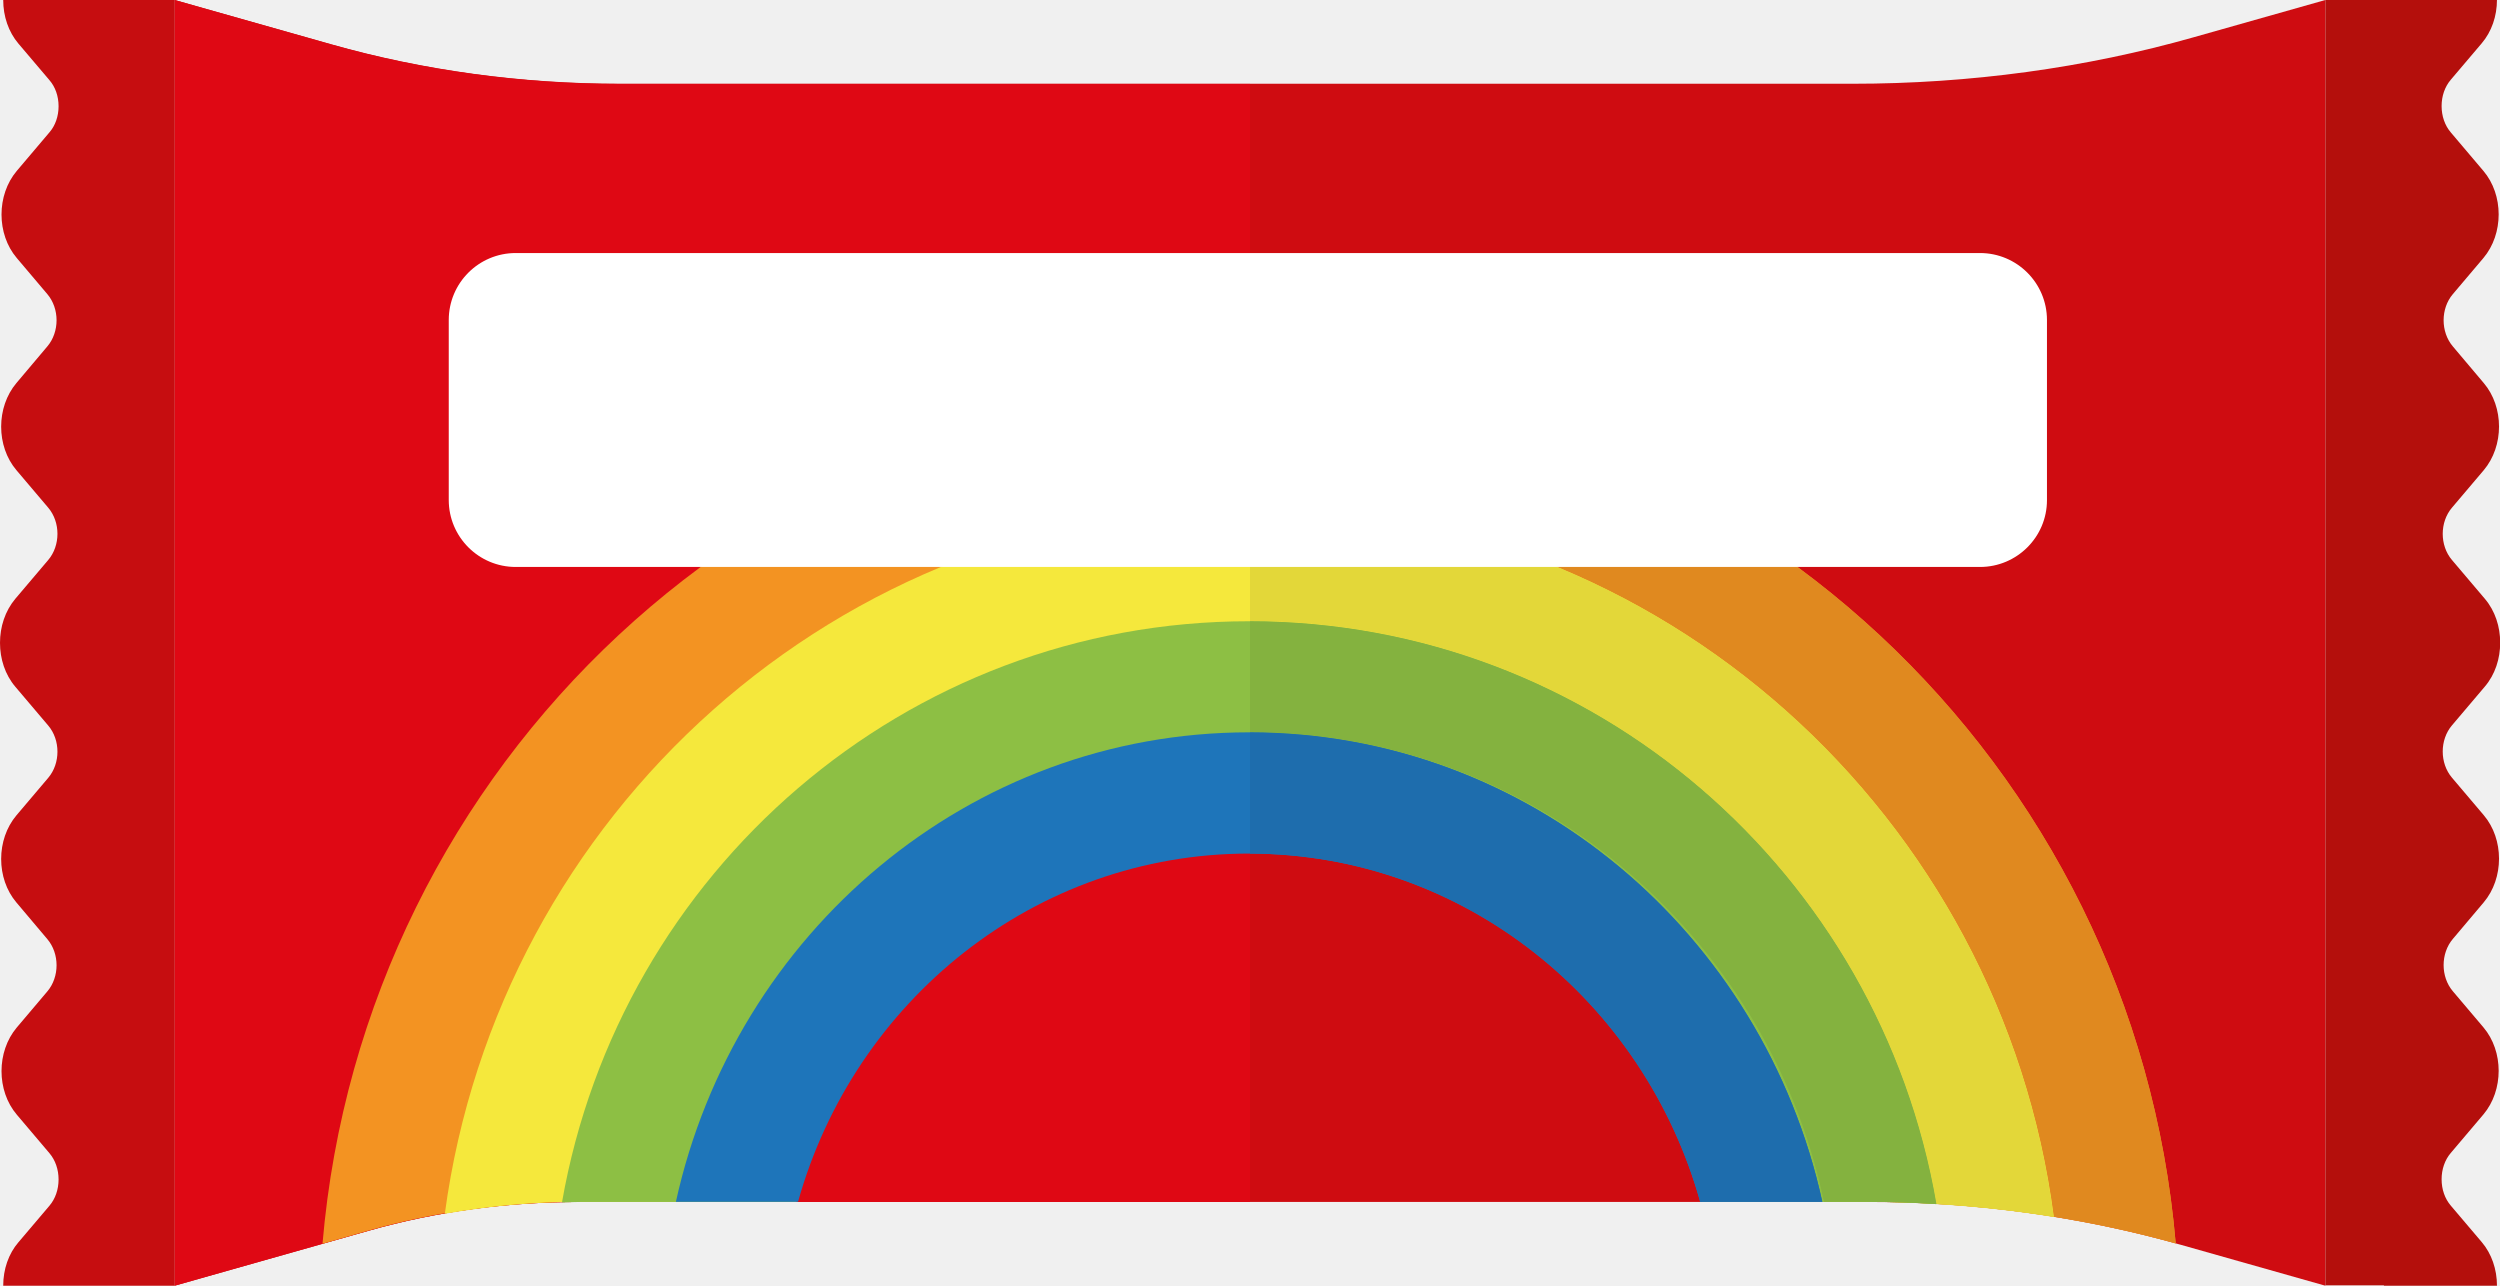
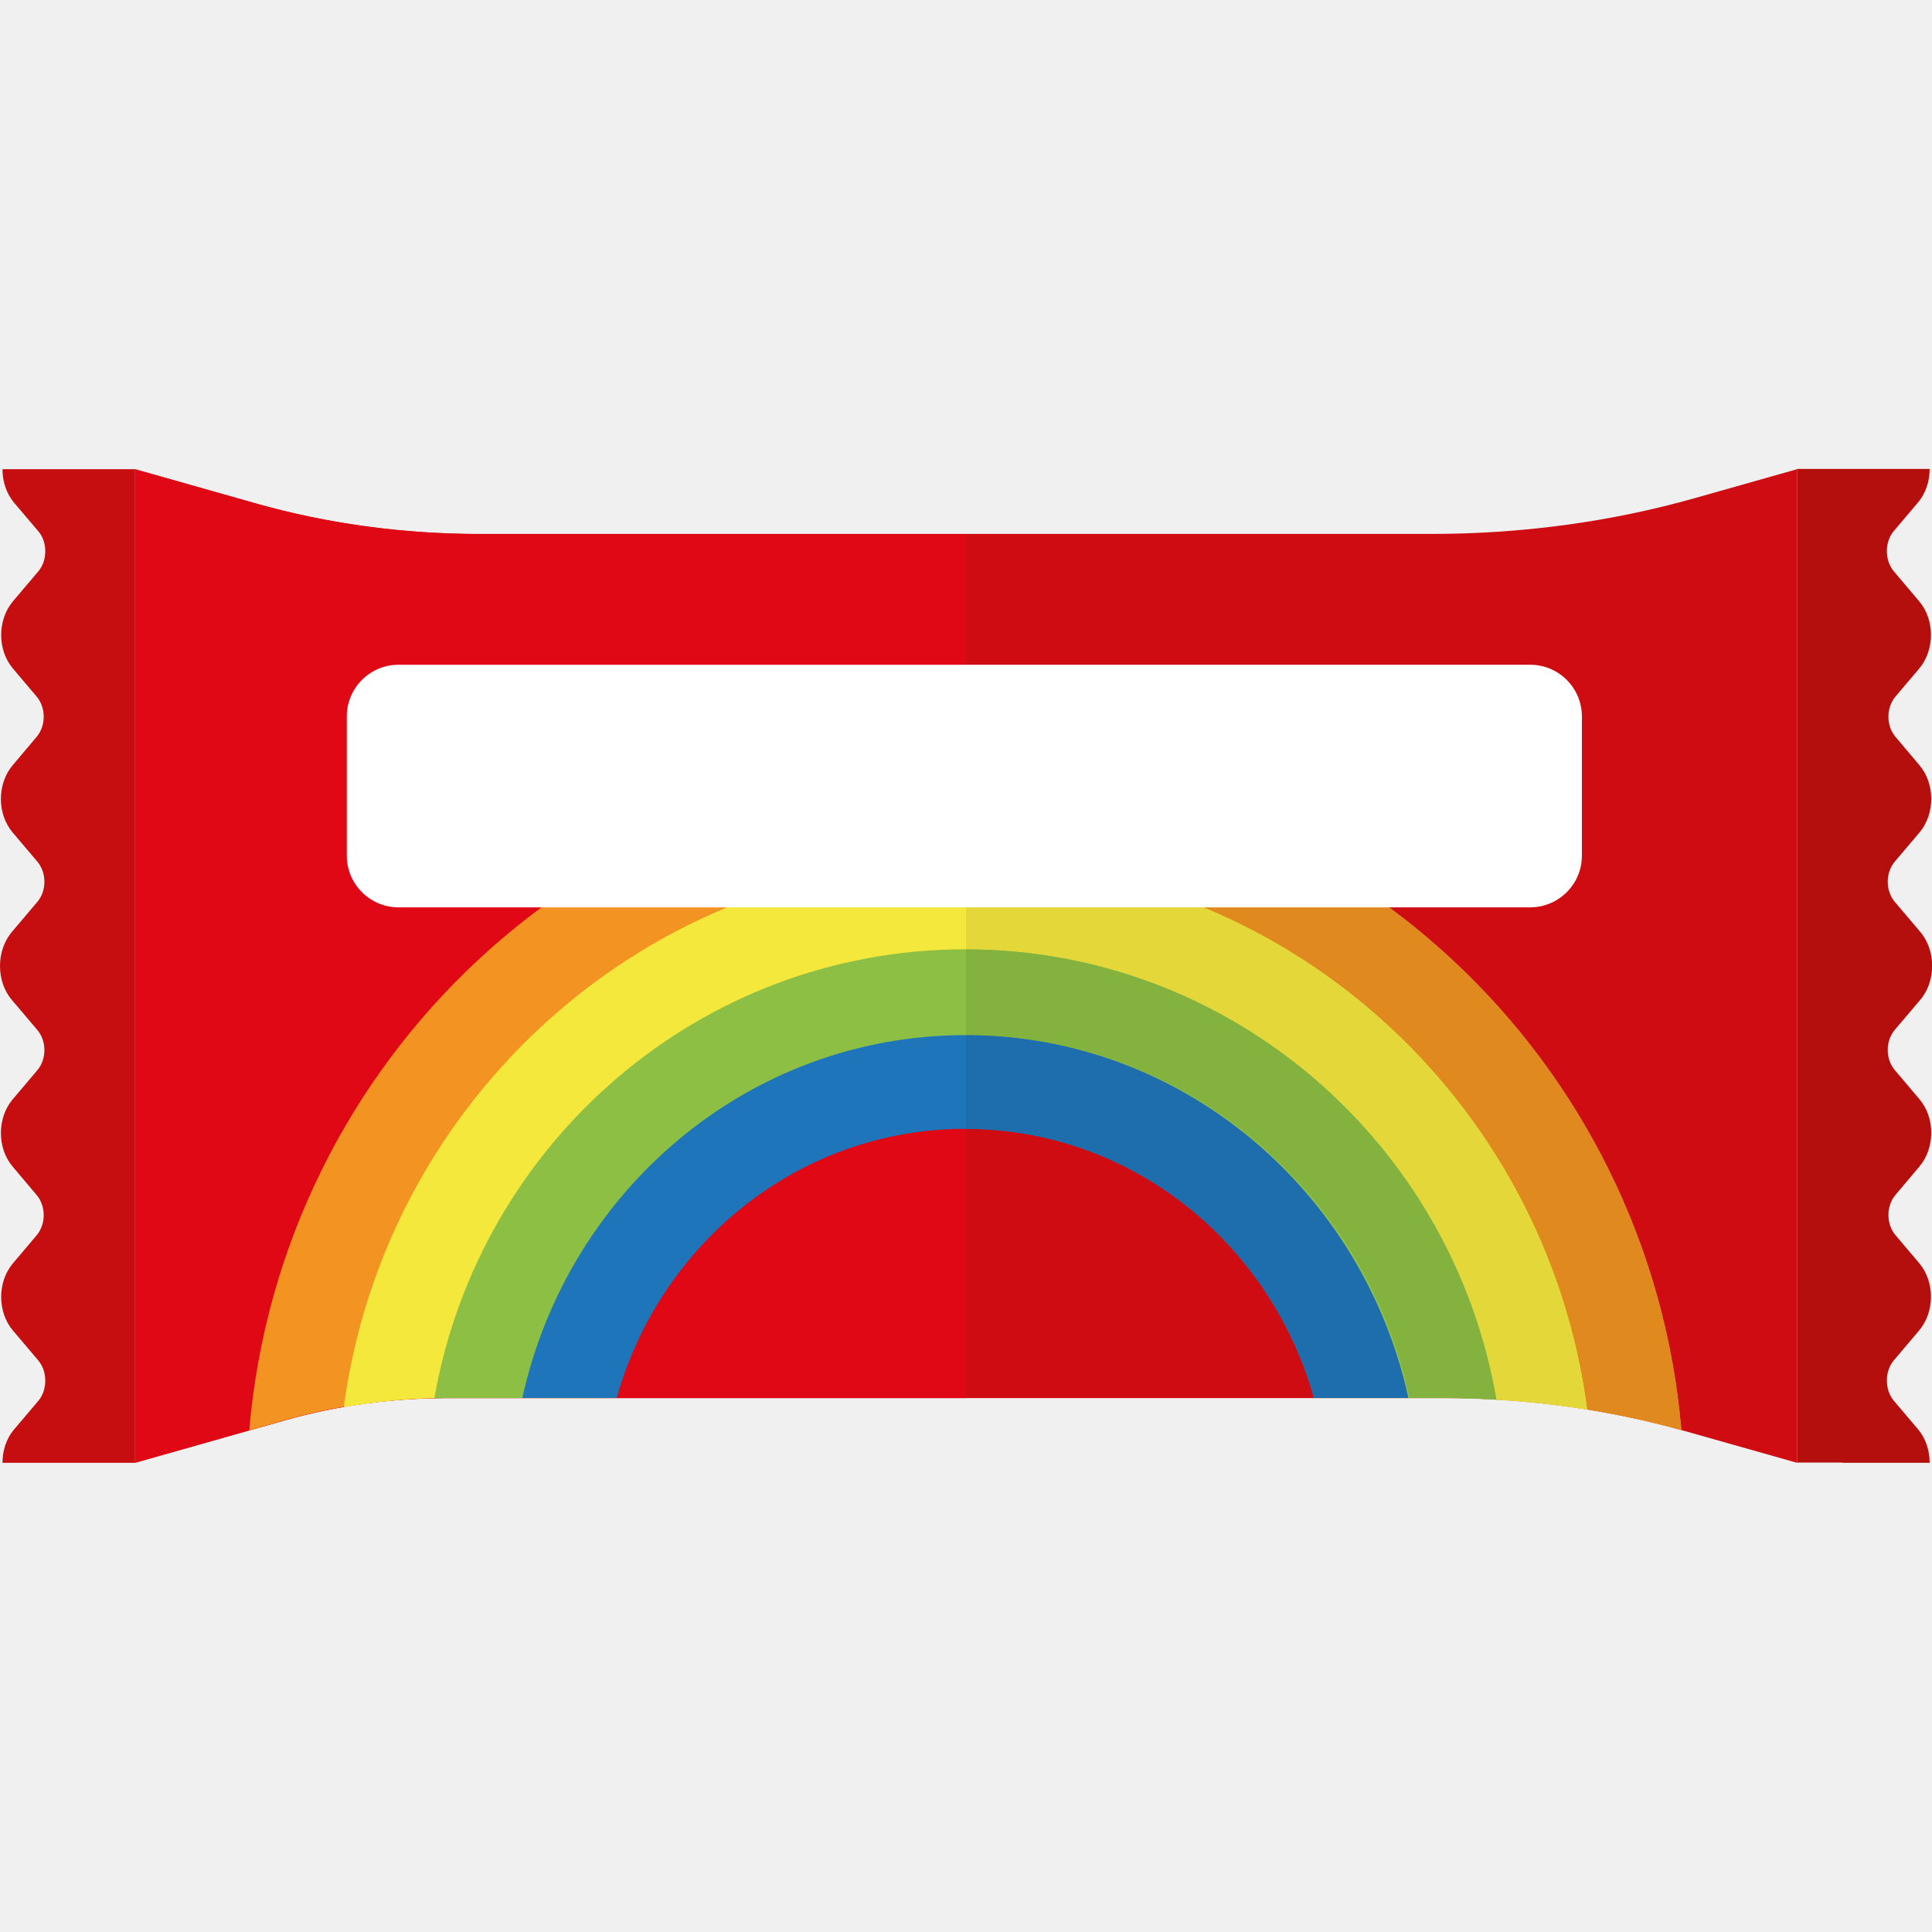
- <svg xmlns="http://www.w3.org/2000/svg" version="1.1" viewBox="0 0 140 72">
-   <path fill="#CF0C11" d="M122.13,69.71l8.09,2.29V0l-7.35,2.08c-6.09,1.73-12.57,2.61-19.12,2.61H70H34.73   c-5.54,0-11.03-0.75-16.18-2.21L9.78,0v72l10.87-3.08c3.76-1.07,7.76-1.61,11.81-1.61H70h34.54   C110.56,67.3,116.53,68.12,122.13,69.71z" />
-   <path fill="#DF0814" d="M34.73,4.7c-5.54,0-11.03-0.75-16.18-2.21L9.78,0v72l10.87-3.08c3.76-1.07,7.76-1.61,11.81-1.61H70V4.7   H34.73z" />
-   <path fill="#B40F0C" d="M133.5,72L133.5,72l6.33,0c0-0.92-0.3-1.79-0.85-2.44l-1.74-2.05c-0.33-0.39-0.51-0.91-0.51-1.47   c0-0.56,0.18-1.08,0.51-1.47l1.83-2.16c1.14-1.35,1.14-3.54,0-4.88l-1.71-2.02c-0.69-0.81-0.69-2.12,0-2.93l1.73-2.05   c1.14-1.35,1.14-3.54,0-4.88l-1.78-2.1c-0.69-0.81-0.69-2.12,0-2.93l1.84-2.17c0.58-0.68,0.86-1.57,0.86-2.46   c0-0.89-0.28-1.78-0.86-2.46l-1.84-2.17c-0.69-0.81-0.69-2.12,0-2.93l1.78-2.1c1.14-1.35,1.14-3.54,0-4.88l-1.73-2.05   c-0.69-0.81-0.69-2.12,0-2.93l1.71-2.02c1.14-1.35,1.14-3.54,0-4.88l-1.83-2.16c-0.33-0.39-0.51-0.91-0.51-1.47s0.18-1.08,0.51-1.47   l1.74-2.05c0.55-0.65,0.85-1.51,0.85-2.44h-6.33h-3.28v72H133.5z" />
-   <path fill="#C60D10" d="M6.5,0L6.5,0L0.18,0c0,0.92,0.3,1.79,0.85,2.44l1.74,2.05C3.1,4.87,3.28,5.39,3.28,5.95S3.1,7.03,2.77,7.41   L0.94,9.57c-1.14,1.35-1.14,3.54,0,4.88l1.71,2.02c0.69,0.81,0.69,2.12,0,2.93l-1.73,2.05c-1.14,1.35-1.14,3.54,0,4.88l1.78,2.1   c0.69,0.81,0.69,2.12,0,2.93l-1.84,2.17C0.28,34.22,0,35.11,0,36c0,0.89,0.28,1.78,0.86,2.46l1.84,2.17c0.69,0.81,0.69,2.12,0,2.93   l-1.78,2.1c-1.14,1.35-1.14,3.54,0,4.88l1.73,2.05c0.69,0.81,0.69,2.12,0,2.93l-1.71,2.02c-1.14,1.35-1.14,3.54,0,4.88l1.83,2.16   c0.33,0.39,0.51,0.91,0.51,1.47s-0.18,1.08-0.51,1.47l-1.74,2.05C0.48,70.21,0.18,71.08,0.18,72H6.5h3.28V0H6.5z" />
+ <svg xmlns="http://www.w3.org/2000/svg" version="1.1" viewBox="0 0 140 140">
+   <path fill="#CF0C11" d="M122.13,103.71l8.09,2.29V34l-7.35,2.08c-6.09,1.73-12.57,2.61-19.12,2.61H70H34.73 c-5.54,0-11.03-0.75-16.18-2.21L9.78,34v72l10.87-3.08c3.76-1.07,7.76-1.61,11.81-1.61H70h34.54 C110.56,101.3,116.53,102.12,122.13,103.71z" />
+   <path fill="#DF0814" d="M34.73,38.7c-5.54,0-11.03-0.75-16.18-2.21L9.78,34v72l10.87-3.08c3.76-1.07,7.76-1.61,11.81-1.61H70V38.7 H34.73z" />
+   <path fill="#B40F0C" d="M133.5,106L133.5,106h6.33c0-0.92-0.3-1.79-0.85-2.44l-1.74-2.05c-0.33-0.39-0.51-0.91-0.51-1.47 s0.18-1.08,0.51-1.47l1.83-2.16c1.14-1.35,1.14-3.54,0-4.88l-1.71-2.02c-0.69-0.81-0.69-2.12,0-2.93l1.73-2.05 c1.14-1.35,1.14-3.54,0-4.88l-1.78-2.1c-0.69-0.81-0.69-2.12,0-2.93l1.84-2.17c0.58-0.68,0.86-1.57,0.86-2.46s-0.28-1.78-0.86-2.46 l-1.84-2.17c-0.69-0.81-0.69-2.12,0-2.93l1.78-2.1c1.14-1.35,1.14-3.54,0-4.88l-1.73-2.05c-0.69-0.81-0.69-2.12,0-2.93l1.71-2.02 c1.14-1.35,1.14-3.54,0-4.88l-1.83-2.16c-0.33-0.39-0.51-0.91-0.51-1.47c0-0.56,0.18-1.08,0.51-1.47l1.74-2.05 c0.55-0.65,0.85-1.51,0.85-2.44h-6.33h-3.28v72h3.28V106z" />
+   <path fill="#C60D10" d="M6.5,34L6.5,34H0.18c0,0.92,0.3,1.79,0.85,2.44l1.74,2.05c0.33,0.38,0.51,0.9,0.51,1.46 c0,0.56-0.18,1.08-0.51,1.46l-1.83,2.16c-1.14,1.35-1.14,3.54,0,4.88l1.71,2.02c0.69,0.81,0.69,2.12,0,2.93l-1.73,2.05 c-1.14,1.35-1.14,3.54,0,4.88l1.78,2.1c0.69,0.81,0.69,2.12,0,2.93l-1.84,2.17C0.28,68.22,0,69.11,0,70s0.28,1.78,0.86,2.46 l1.84,2.17c0.69,0.81,0.69,2.12,0,2.93l-1.78,2.1c-1.14,1.35-1.14,3.54,0,4.88l1.73,2.05c0.69,0.81,0.69,2.12,0,2.93l-1.71,2.02 c-1.14,1.35-1.14,3.54,0,4.88l1.83,2.16c0.33,0.39,0.51,0.91,0.51,1.47s-0.18,1.08-0.51,1.47l-1.74,2.05 c-0.55,0.64-0.85,1.51-0.85,2.43H6.5h3.28V34H6.5z" />
  <g>
-     <path fill="#F39322" d="M121.84,69.63c-2.3-26.88-24.64-47.98-51.89-47.98c-27.26,0-49.6,21.11-51.89,48l2.59-0.74    c3.76-1.07,7.76-1.61,11.81-1.61h12.12c3.01-11.29,13.22-19.61,25.37-19.61c12.15,0,22.36,8.32,25.37,19.61h9.22    C110.46,67.3,116.32,68.1,121.84,69.63z" />
-     <path fill="#F5E83C" d="M115.02,68.14c-2.94-22.47-21.98-39.81-45.07-39.81c-23.02,0-42.03,17.26-45.04,39.64    c2.47-0.43,5-0.67,7.55-0.67h12.12c3.01-11.29,13.22-19.61,25.37-19.61c12.15,0,22.36,8.32,25.37,19.61h9.22    C108.07,67.3,111.59,67.59,115.02,68.14z" />
-     <path fill="#8DBF44" d="M108.44,67.43c-3.18-18.54-19.2-32.64-38.49-32.64c-19.26,0-35.25,14.06-38.48,32.55    c0.33-0.01,0.66-0.03,0.99-0.03h12.12c3.01-11.29,13.22-19.61,25.37-19.61c12.15,0,22.36,8.32,25.37,19.61h9.22    C105.85,67.3,107.15,67.35,108.44,67.43z" />
-     <path fill="#1E75BA" d="M69.95,41.01c-15.68,0-28.79,11.24-32.1,26.29h6.84c3.15-11.26,13.26-19.5,25.26-19.5    c12,0,22.11,8.24,25.26,19.5h6.84C98.74,52.25,85.63,41.01,69.95,41.01z" />
+     <path fill="#F39322" d="M121.84,103.63c-2.3-26.88-24.64-47.98-51.89-47.98c-27.26,0-49.6,21.11-51.89,48l2.59-0.74 c3.76-1.07,7.76-1.61,11.81-1.61h12.12c3.01-11.29,13.22-19.61,25.37-19.61s22.36,8.32,25.37,19.61h9.22 C110.46,101.3,116.32,102.1,121.84,103.63z" />
+     <path fill="#F5E83C" d="M115.02,102.14c-2.94-22.47-21.98-39.81-45.07-39.81c-23.02,0-42.03,17.26-45.04,39.64 c2.47-0.43,5-0.67,7.55-0.67h12.12c3.01-11.29,13.22-19.61,25.37-19.61s22.36,8.32,25.37,19.61h9.22 C108.07,101.3,111.59,101.59,115.02,102.14z" />
+     <path fill="#8DBF44" d="M108.44,101.43c-3.18-18.54-19.2-32.64-38.49-32.64c-19.26,0-35.25,14.06-38.48,32.55 c0.33-0.01,0.66-0.03,0.99-0.03h12.12C47.59,90.02,57.8,81.7,69.95,81.7s22.36,8.32,25.37,19.61h9.22 C105.85,101.3,107.15,101.35,108.44,101.43z" />
+     <path fill="#1E75BA" d="M69.95,75.01c-15.68,0-28.79,11.24-32.1,26.29h6.84c3.15-11.26,13.26-19.5,25.26-19.5 s22.11,8.24,25.26,19.5h6.84C98.74,86.25,85.63,75.01,69.95,75.01z" />
  </g>
  <g>
-     <path fill="#E0891F" d="M115.02,68.14c2.32,0.37,4.6,0.87,6.82,1.49C119.54,42.77,97.23,21.68,70,21.65v6.68    C93.06,28.36,112.08,45.69,115.02,68.14z" />
-     <path fill="#E3D739" d="M108.44,67.43c2.21,0.13,4.41,0.37,6.57,0.72C112.08,45.69,93.06,28.36,70,28.33v6.45    C89.27,34.81,105.26,48.9,108.44,67.43z" />
-     <path fill="#84B23F" d="M108.44,67.43C105.26,48.9,89.27,34.81,70,34.79v6.22c15.81,0.02,28.99,11.29,32.14,26.29h2.4    C105.85,67.3,107.15,67.35,108.44,67.43z" />
-     <path fill="#1E6DAD" d="M70,41.01v6.79c11.98,0.02,22.06,8.26,25.21,19.5h6.84C98.75,52.27,85.66,41.03,70,41.01z" />
+     <path fill="#E0891F" d="M115.02,102.14c2.32,0.37,4.6,0.87,6.82,1.49C119.54,76.77,97.23,55.68,70,55.65v6.68 C93.06,62.36,112.08,79.69,115.02,102.14z" />
+     <path fill="#E3D739" d="M108.44,101.43c2.21,0.13,4.41,0.37,6.57,0.72C112.08,79.69,93.06,62.36,70,62.33v6.45 C89.27,68.81,105.26,82.9,108.44,101.43z" />
+     <path fill="#84B23F" d="M108.44,101.43C105.26,82.9,89.27,68.81,70,68.79v6.22c15.81,0.02,28.99,11.29,32.14,26.29h2.4 C105.85,101.3,107.15,101.35,108.44,101.43z" />
+     <path fill="#1E6DAD" d="M70,75.01v6.79c11.98,0.02,22.06,8.26,25.21,19.5h6.84C98.75,86.27,85.66,75.03,70,75.01z" />
  </g>
-   <path fill="#FFFFFF" d="M110.88,31.75h-82c-2.07,0-3.75-1.68-3.75-3.75V17.92c0-2.07,1.68-3.75,3.75-3.75h82   c2.07,0,3.75,1.68,3.75,3.75v10.09C114.63,30.07,112.95,31.75,110.88,31.75z" />
+   <path fill="#FFFFFF" d="M110.88,65.75h-82c-2.07,0-3.75-1.68-3.75-3.75V51.92c0-2.07,1.68-3.75,3.75-3.75h82 c2.07,0,3.75,1.68,3.75,3.75v10.09C114.63,64.07,112.95,65.75,110.88,65.75z" />
</svg>
